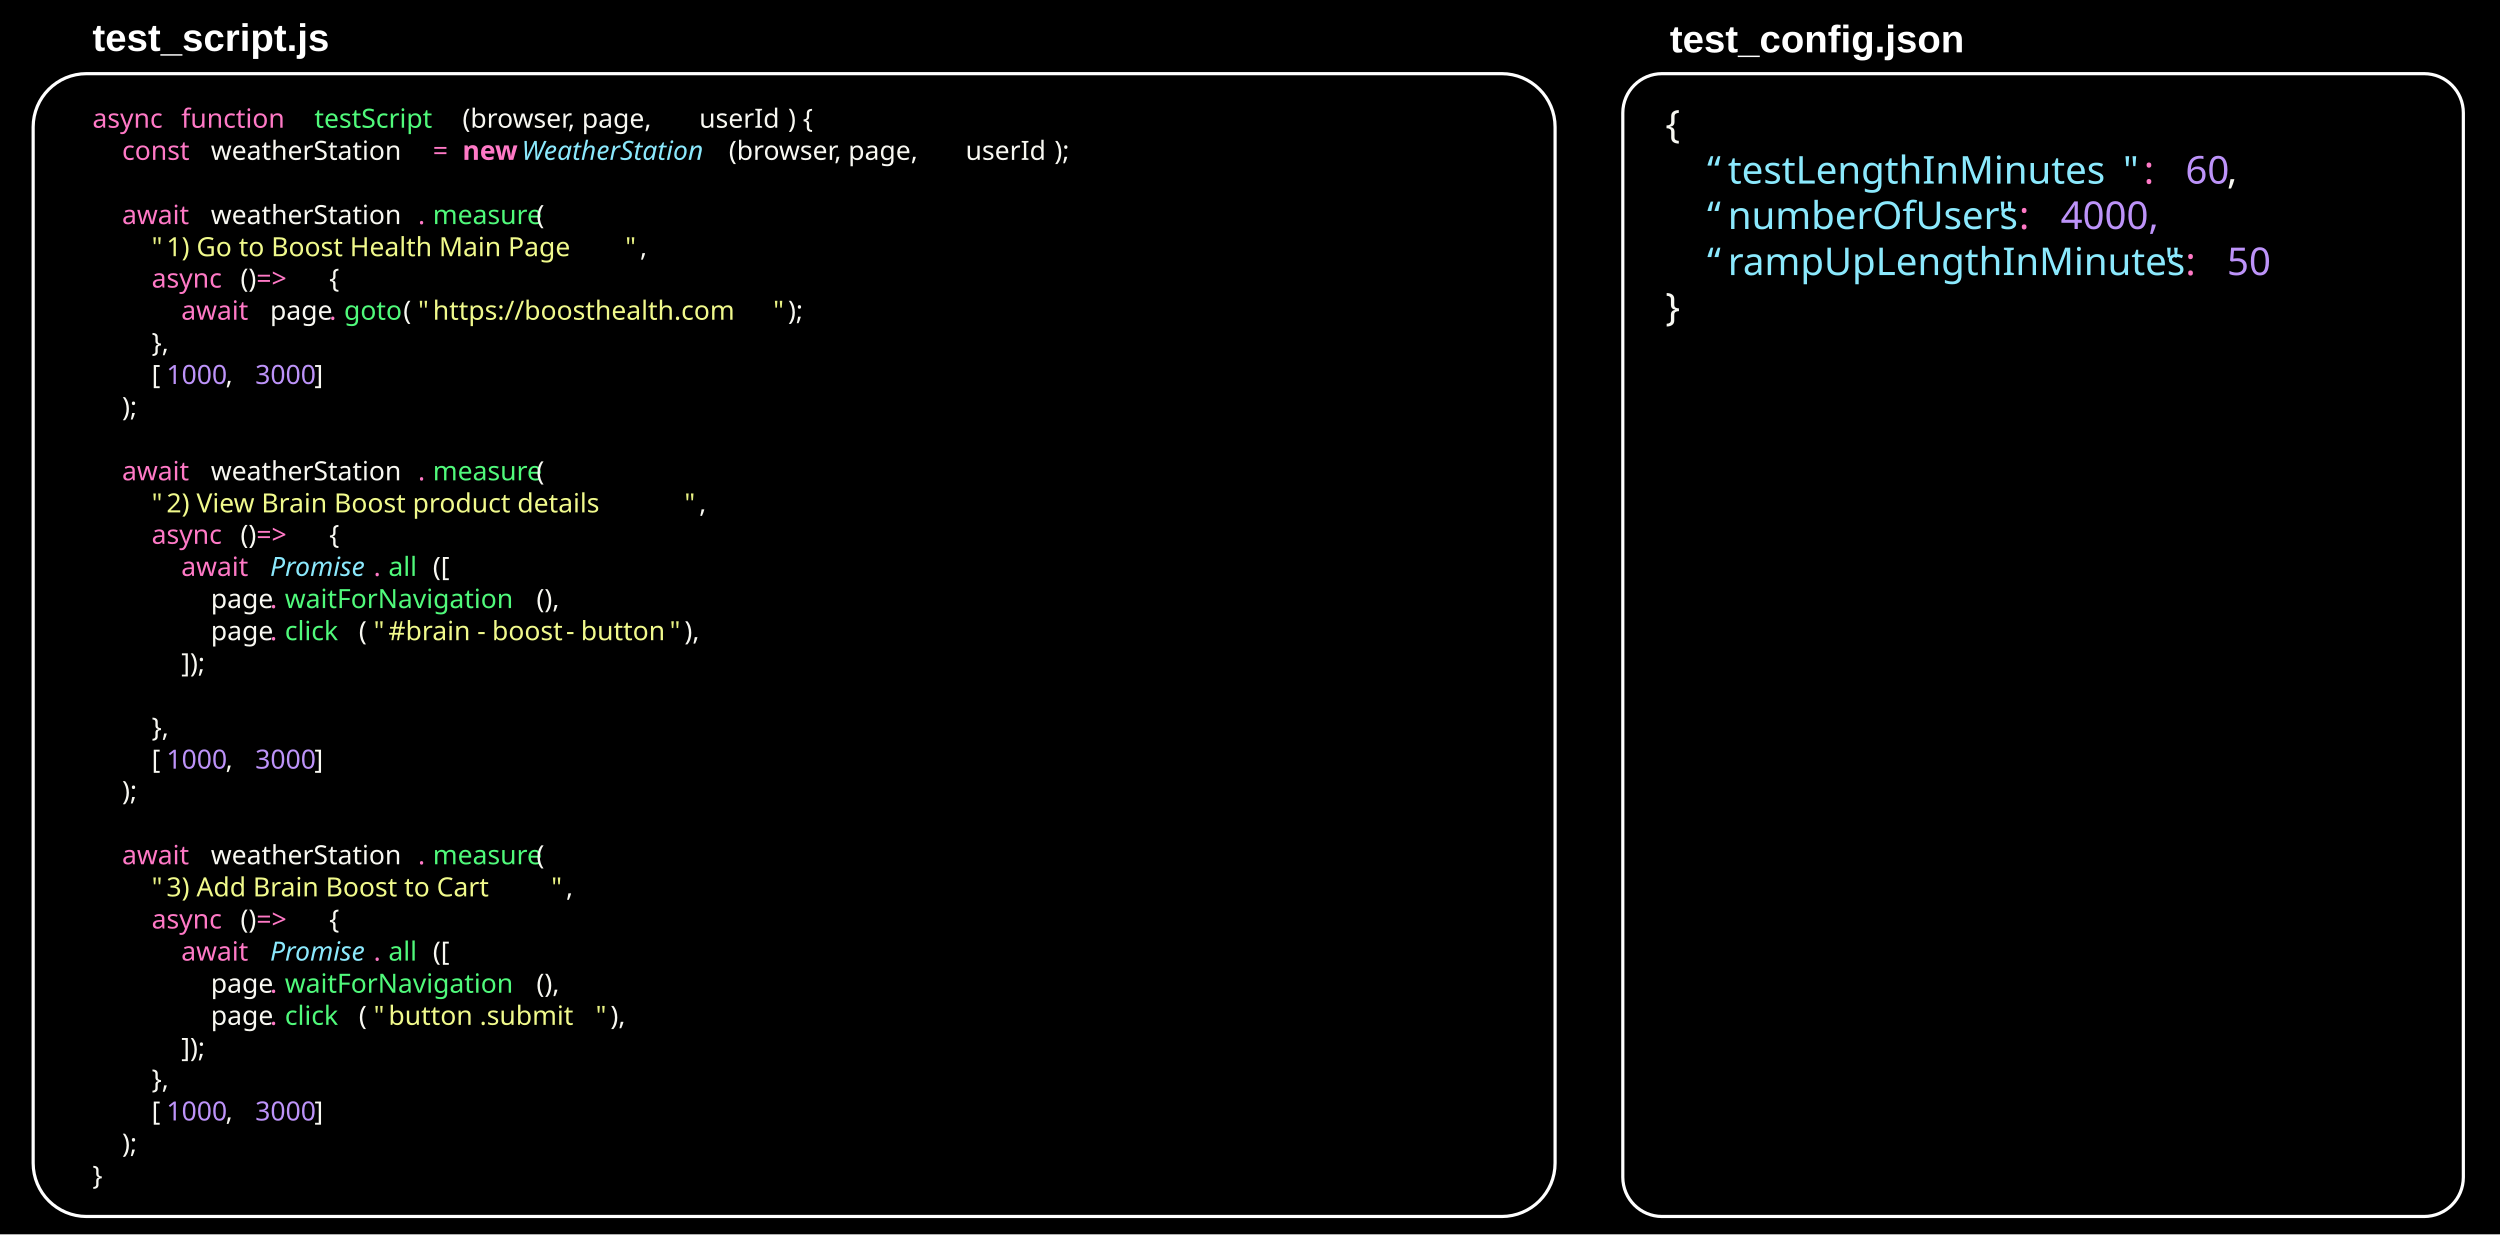
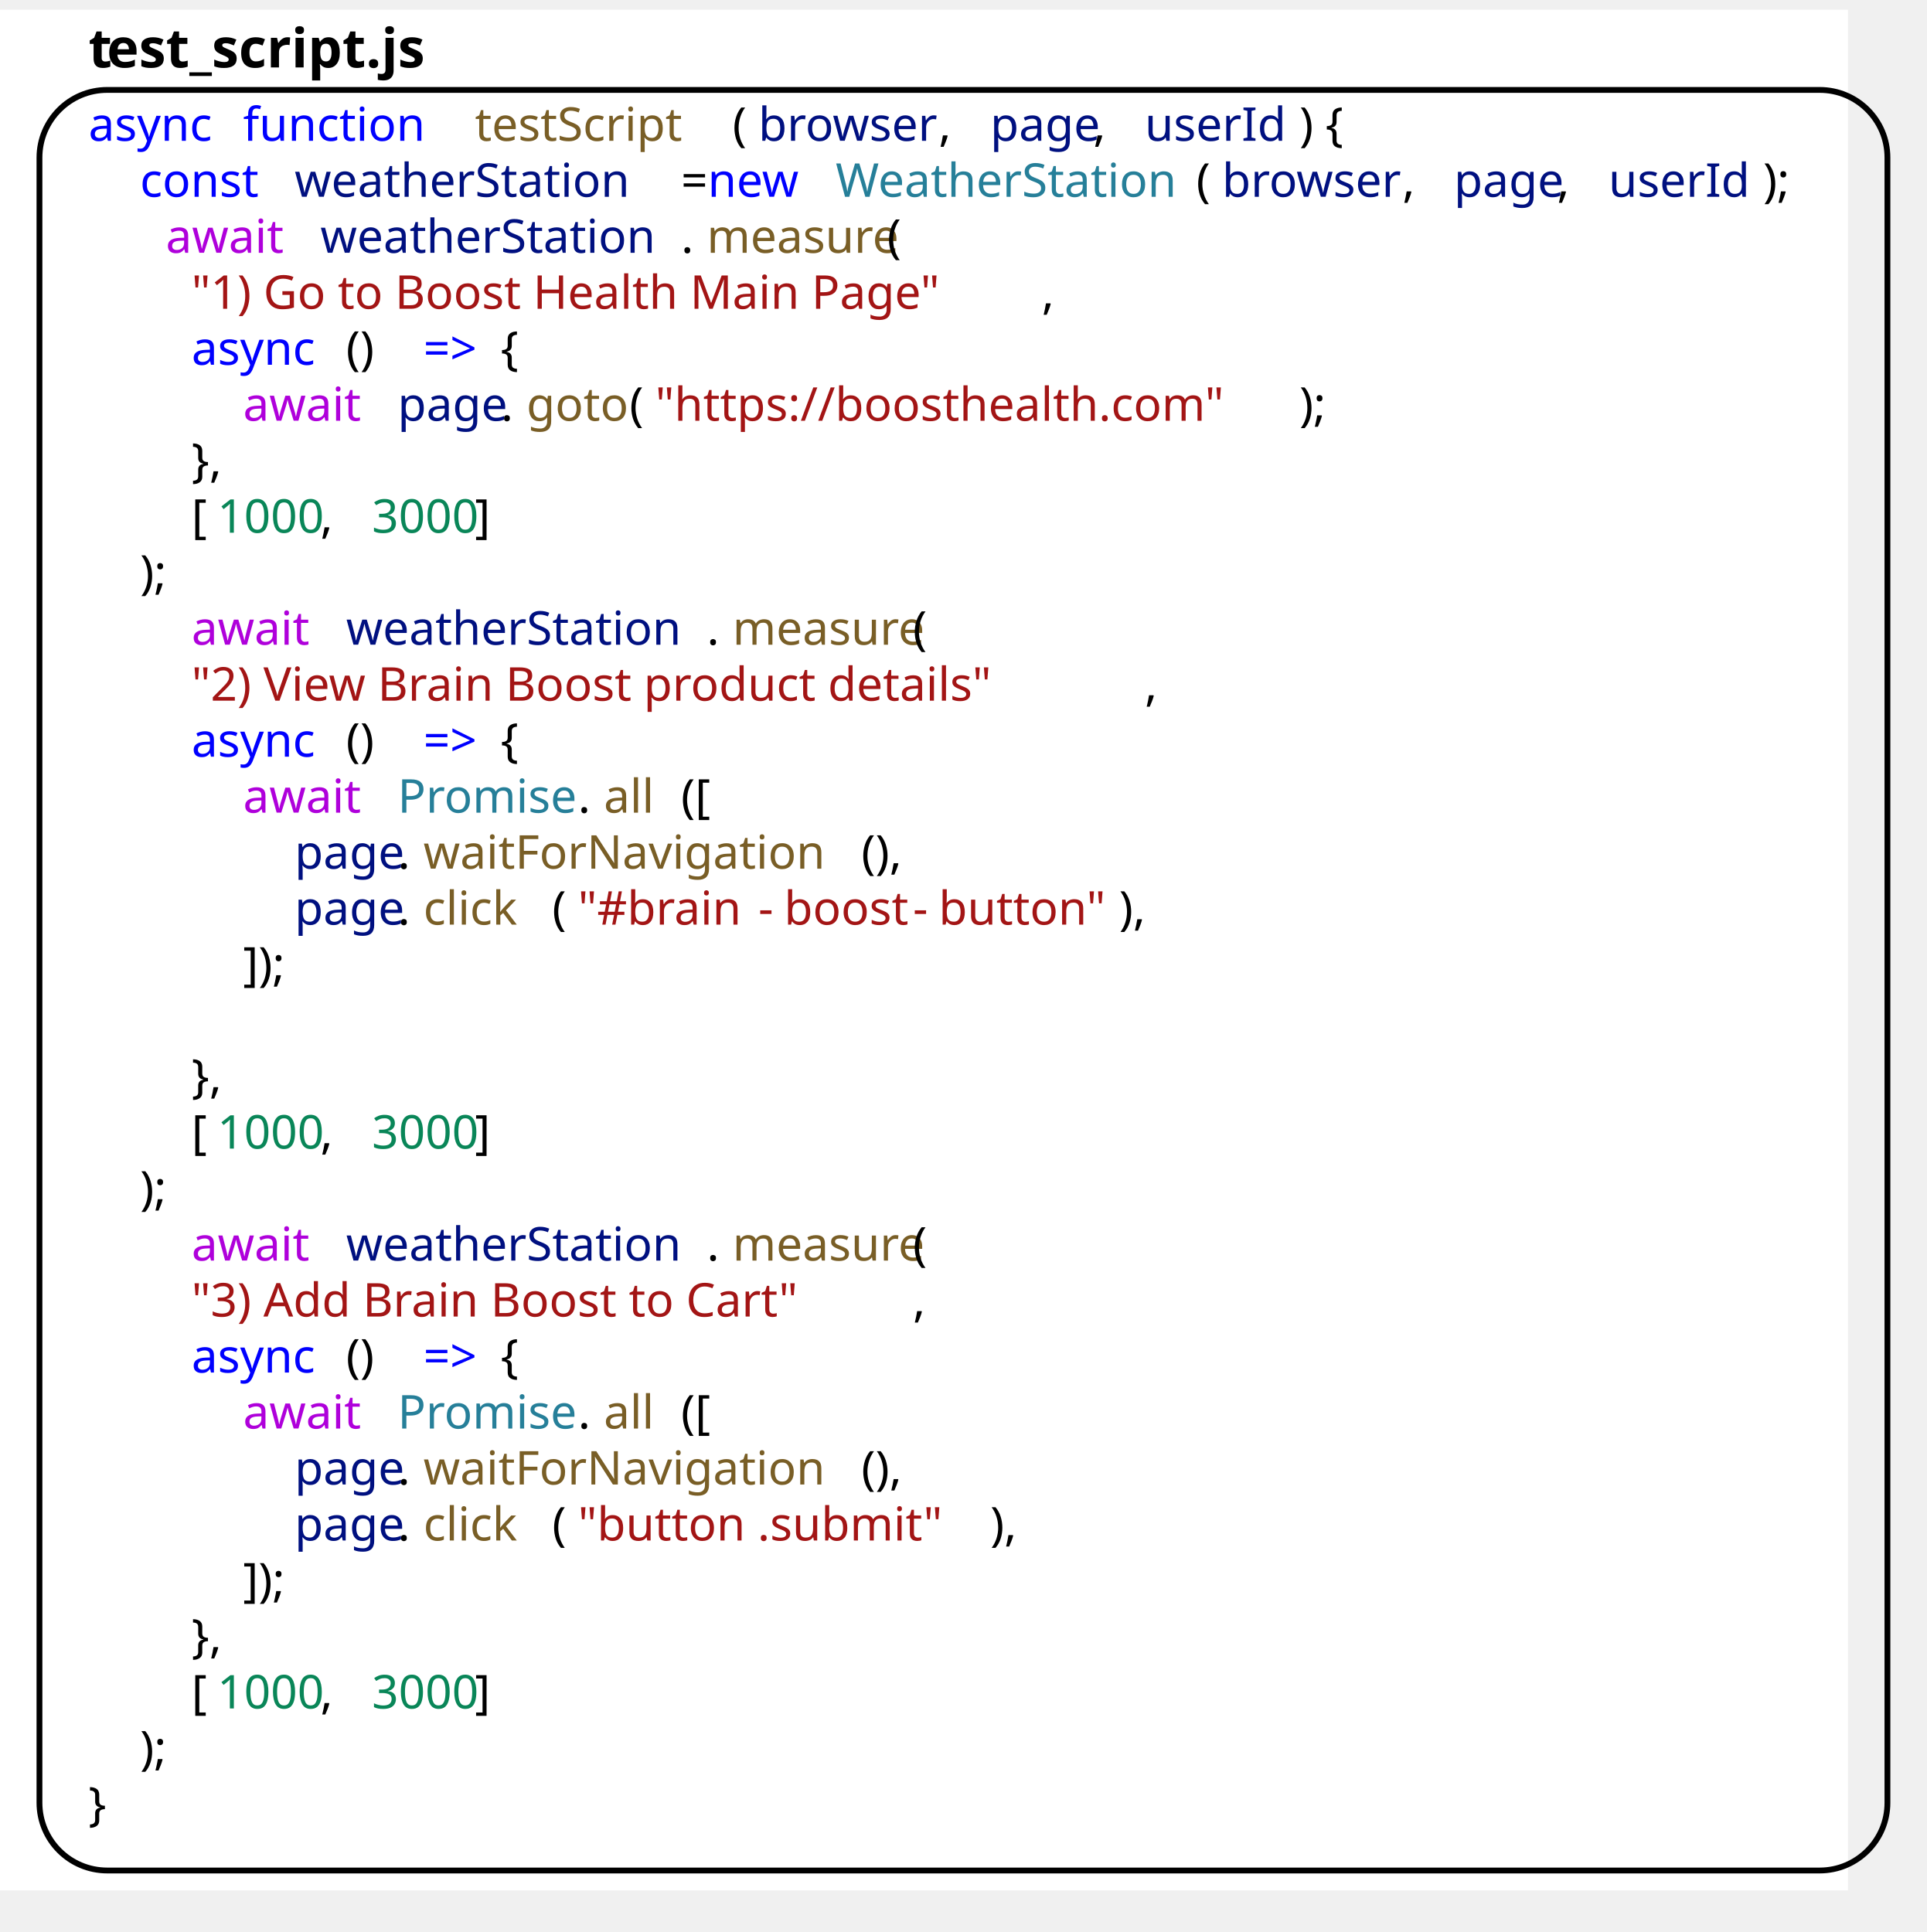
- <svg xmlns="http://www.w3.org/2000/svg" width="3581" height="1768" overflow="hidden">
+ <svg xmlns="http://www.w3.org/2000/svg" width="4541" height="4555" overflow="hidden">
  <defs>
    <clipPath id="clip0">
-       <rect x="363" y="106" width="3581" height="1768" />
+       <rect x="178" y="104" width="4541" height="4555" />
    </clipPath>
  </defs>
-   <g clip-path="url(#clip0)" transform="translate(-363 -106)">
-     <rect x="363" y="106" width="3581" height="1768" />
-     <text fill="#FF79C6" font-family="Consolas,Consolas_MSFontService,sans-serif" font-weight="400" font-size="38" transform="matrix(1 0 0 1 495.399 289)">async<tspan font-size="38" x="127.187" y="0">function</tspan>
-       <tspan fill="#50FA7B" font-size="38" x="317.969" y="0">testScript</tspan>
-       <tspan fill="#F8F8F2" font-size="38" x="529.948" y="0">(browser, page, </tspan>
-       <tspan fill="#F8F8F2" font-size="38" x="869.115" y="0">userId</tspan>
-       <tspan fill="#F8F8F2" font-size="38" x="996.302" y="0">) {</tspan>
-       <tspan font-size="38" x="42.396" y="46">const</tspan>
-       <tspan fill="#F8F8F2" font-size="38" x="169.583" y="46">weatherStation</tspan>
-       <tspan font-size="38" x="487.552" y="46">=</tspan>
-       <tspan font-weight="700" font-size="38" x="529.948" y="46">new</tspan>
-       <tspan fill="#8BE9FD" font-style="italic" font-size="38" x="614.74" y="46">WeatherStation</tspan>
-       <tspan fill="#F8F8F2" font-size="38" x="911.51" y="46">(browser, page, </tspan>
-       <tspan fill="#F8F8F2" font-size="38" x="1250.68" y="46">userId</tspan>
-       <tspan fill="#F8F8F2" font-size="38" x="1377.86" y="46">);</tspan>
-       <tspan font-size="38" x="42.396" y="138">await</tspan>
-       <tspan fill="#F8F8F2" font-size="38" x="169.583" y="138">weatherStation</tspan>
-       <tspan font-size="38" x="466.354" y="138">.</tspan>
-       <tspan fill="#50FA7B" font-size="38" x="487.552" y="138">measure</tspan>
-       <tspan fill="#F8F8F2" font-size="38" x="635.937" y="138">(</tspan>
-       <tspan fill="#E9F284" font-size="38" x="84.792" y="184">"</tspan>
-       <tspan fill="#F1FA8C" font-size="38" x="105.99" y="184">1) Go to Boost Health Main Page</tspan>
-       <tspan fill="#E9F284" font-size="38" x="763.125" y="184">"</tspan>
-       <tspan fill="#F8F8F2" font-size="38" x="784.323" y="184">,</tspan>
-       <tspan font-size="38" x="84.792" y="229">async</tspan>
-       <tspan fill="#F8F8F2" font-size="38" x="211.979" y="229">() </tspan>=&gt;<tspan fill="#F8F8F2" font-size="38" x="339.167" y="229">{</tspan>
-       <tspan font-size="38" x="127.187" y="275">await</tspan>
-       <tspan fill="#F8F8F2" font-size="38" x="254.375" y="275">page</tspan>
-       <tspan font-size="38" x="339.167" y="275">.</tspan>
-       <tspan fill="#50FA7B" font-size="38" x="360.365" y="275">goto</tspan>
-       <tspan fill="#F8F8F2" font-size="38" x="445.156" y="275">(</tspan>
-       <tspan fill="#E9F284" font-size="38" x="466.354" y="275">"</tspan>
-       <tspan fill="#F1FA8C" font-size="38" x="487.552" y="275">https://boosthealth.com</tspan>
-       <tspan fill="#E9F284" font-size="38" x="975.104" y="275">"</tspan>
-       <tspan fill="#F8F8F2" font-size="38" x="996.302" y="275">);</tspan>
-       <tspan fill="#F8F8F2" font-size="38" x="84.792" y="321">},</tspan>
-       <tspan fill="#F8F8F2" font-size="38" x="84.792" y="367">[</tspan>
-       <tspan fill="#BD93F9" font-size="38" x="105.99" y="367">1000</tspan>
-       <tspan fill="#F8F8F2" font-size="38" x="190.781" y="367">, </tspan>
-       <tspan fill="#BD93F9" font-size="38" x="233.177" y="367">3000</tspan>
-       <tspan fill="#F8F8F2" font-size="38" x="317.969" y="367">]</tspan>
-       <tspan fill="#F8F8F2" font-size="38" x="42.396" y="413">);</tspan>
-       <tspan font-size="38" x="42.396" y="505">await</tspan>
-       <tspan fill="#F8F8F2" font-size="38" x="169.583" y="505">weatherStation</tspan>
-       <tspan font-size="38" x="466.354" y="505">.</tspan>
-       <tspan fill="#50FA7B" font-size="38" x="487.552" y="505">measure</tspan>
-       <tspan fill="#F8F8F2" font-size="38" x="635.937" y="505">(</tspan>
-       <tspan fill="#E9F284" font-size="38" x="84.792" y="551">"</tspan>
-       <tspan fill="#F1FA8C" font-size="38" x="105.99" y="551">2) View Brain Boost product details</tspan>
-       <tspan fill="#E9F284" font-size="38" x="847.917" y="551">"</tspan>
-       <tspan fill="#F8F8F2" font-size="38" x="869.115" y="551">,</tspan>
-       <tspan font-size="38" x="84.792" y="596">async</tspan>
-       <tspan fill="#F8F8F2" font-size="38" x="211.979" y="596">() </tspan>=&gt;<tspan fill="#F8F8F2" font-size="38" x="339.167" y="596">{</tspan>
-       <tspan font-size="38" x="127.187" y="642">await</tspan>
-       <tspan fill="#8BE9FD" font-style="italic" font-size="38" x="254.375" y="642">Promise</tspan>
-       <tspan font-size="38" x="402.76" y="642">.</tspan>
-       <tspan fill="#50FA7B" font-size="38" x="423.958" y="642">all</tspan>
-       <tspan fill="#F8F8F2" font-size="38" x="487.552" y="642">([</tspan>
-       <tspan fill="#F8F8F2" font-size="38" x="169.583" y="688">page</tspan>
-       <tspan font-size="38" x="254.375" y="688">.</tspan>
-       <tspan fill="#50FA7B" font-size="38" x="275.573" y="688">waitForNavigation</tspan>
-       <tspan fill="#F8F8F2" font-size="38" x="635.937" y="688">(),</tspan>
-       <tspan fill="#F8F8F2" font-size="38" x="169.583" y="734">page</tspan>
-       <tspan font-size="38" x="254.375" y="734">.</tspan>
-       <tspan fill="#50FA7B" font-size="38" x="275.573" y="734">click</tspan>
-       <tspan fill="#F8F8F2" font-size="38" x="381.562" y="734">(</tspan>
-       <tspan fill="#E9F284" font-size="38" x="402.76" y="734">"</tspan>
-       <tspan fill="#F1FA8C" font-size="38" x="423.958" y="734">#brain</tspan>
-       <tspan fill="#F1FA8C" font-size="38" x="551.146" y="734">-</tspan>
-       <tspan fill="#F1FA8C" font-size="38" x="572.344" y="734">boost</tspan>
-       <tspan fill="#F1FA8C" font-size="38" x="678.333" y="734">-</tspan>
-       <tspan fill="#F1FA8C" font-size="38" x="699.531" y="734">button</tspan>
-       <tspan fill="#E9F284" font-size="38" x="826.719" y="734">"</tspan>
-       <tspan fill="#F8F8F2" font-size="38" x="847.917" y="734">),</tspan>
-       <tspan fill="#F8F8F2" font-size="38" x="127.187" y="780">]);</tspan>
-       <tspan fill="#F8F8F2" font-size="38" x="84.792" y="872">},</tspan>
-       <tspan fill="#F8F8F2" font-size="38" x="84.792" y="918">[</tspan>
-       <tspan fill="#BD93F9" font-size="38" x="105.99" y="918">1000</tspan>
-       <tspan fill="#F8F8F2" font-size="38" x="190.781" y="918">, </tspan>
-       <tspan fill="#BD93F9" font-size="38" x="233.177" y="918">3000</tspan>
-       <tspan fill="#F8F8F2" font-size="38" x="317.969" y="918">]</tspan>
-       <tspan fill="#F8F8F2" font-size="38" x="42.396" y="963">);</tspan>
-       <tspan font-size="38" x="42.396" y="1055">await</tspan>
-       <tspan fill="#F8F8F2" font-size="38" x="169.583" y="1055">weatherStation</tspan>
-       <tspan font-size="38" x="466.354" y="1055">.</tspan>
-       <tspan fill="#50FA7B" font-size="38" x="487.552" y="1055">measure</tspan>
-       <tspan fill="#F8F8F2" font-size="38" x="635.937" y="1055">(</tspan>
-       <tspan fill="#E9F284" font-size="38" x="84.792" y="1101">"</tspan>
-       <tspan fill="#F1FA8C" font-size="38" x="105.99" y="1101">3) Add Brain Boost to Cart</tspan>
-       <tspan fill="#E9F284" font-size="38" x="657.135" y="1101">"</tspan>
-       <tspan fill="#F8F8F2" font-size="38" x="678.333" y="1101">,</tspan>
-       <tspan font-size="38" x="84.792" y="1147">async</tspan>
-       <tspan fill="#F8F8F2" font-size="38" x="211.979" y="1147">() </tspan>=&gt;<tspan fill="#F8F8F2" font-size="38" x="339.167" y="1147">{</tspan>
-       <tspan font-size="38" x="127.187" y="1193">await</tspan>
-       <tspan fill="#8BE9FD" font-style="italic" font-size="38" x="254.375" y="1193">Promise</tspan>
-       <tspan font-size="38" x="402.76" y="1193">.</tspan>
-       <tspan fill="#50FA7B" font-size="38" x="423.958" y="1193">all</tspan>
-       <tspan fill="#F8F8F2" font-size="38" x="487.552" y="1193">([</tspan>
-       <tspan fill="#F8F8F2" font-size="38" x="169.583" y="1239">page</tspan>
-       <tspan font-size="38" x="254.375" y="1239">.</tspan>
-       <tspan fill="#50FA7B" font-size="38" x="275.573" y="1239">waitForNavigation</tspan>
-       <tspan fill="#F8F8F2" font-size="38" x="635.937" y="1239">(),</tspan>
-       <tspan fill="#F8F8F2" font-size="38" x="169.583" y="1285">page</tspan>
-       <tspan font-size="38" x="254.375" y="1285">.</tspan>
-       <tspan fill="#50FA7B" font-size="38" x="275.573" y="1285">click</tspan>
-       <tspan fill="#F8F8F2" font-size="38" x="381.562" y="1285">(</tspan>
-       <tspan fill="#E9F284" font-size="38" x="402.76" y="1285">"</tspan>
-       <tspan fill="#F1FA8C" font-size="38" x="423.958" y="1285">button .submit</tspan>
-       <tspan fill="#E9F284" font-size="38" x="720.729" y="1285">"</tspan>
-       <tspan fill="#F8F8F2" font-size="38" x="741.927" y="1285">),</tspan>
-       <tspan fill="#F8F8F2" font-size="38" x="127.187" y="1331">]);</tspan>
-       <tspan fill="#F8F8F2" font-size="38" x="84.792" y="1376">},</tspan>
-       <tspan fill="#F8F8F2" font-size="38" x="84.792" y="1422">[</tspan>
-       <tspan fill="#BD93F9" font-size="38" x="105.99" y="1422">1000</tspan>
-       <tspan fill="#F8F8F2" font-size="38" x="190.781" y="1422">, </tspan>
-       <tspan fill="#BD93F9" font-size="38" x="233.177" y="1422">3000</tspan>
-       <tspan fill="#F8F8F2" font-size="38" x="317.969" y="1422">]</tspan>
-       <tspan fill="#F8F8F2" font-size="38" x="42.396" y="1468">);</tspan>
-       <tspan fill="#F8F8F2" font-size="38" x="0" y="1514">}</tspan>
-     </text>
-     <path d="M410.5 287.965C410.5 245.734 444.734 211.5 486.964 211.5L2514.04 211.5C2556.27 211.5 2590.5 245.734 2590.5 287.965L2590.5 1772.04C2590.5 1814.27 2556.27 1848.5 2514.04 1848.5L486.964 1848.5C444.734 1848.5 410.5 1814.27 410.5 1772.04Z" stroke="#FFFFFF" stroke-width="4.583" stroke-miterlimit="8" fill="none" fill-rule="evenodd" />
-     <text fill="#F8F8F2" font-family="Consolas,Consolas_MSFontService,sans-serif" font-weight="400" font-size="55" transform="matrix(1 0 0 1 2748.57 303)">{<tspan fill="#8BE9FE" font-size="55" x="59.583" y="66">“</tspan>
-       <tspan fill="#8BE9FD" font-size="55" x="89.375" y="66">testLengthInMinutes</tspan>
-       <tspan fill="#8BE9FE" font-size="55" x="655.417" y="66">"</tspan>
-       <tspan fill="#FF79C6" font-size="55" x="685.208" y="66">: </tspan>
-       <tspan fill="#BD93F9" font-size="55" x="744.792" y="66">60</tspan>
-       <tspan font-size="55" x="804.375" y="66">,</tspan>
-       <tspan fill="#8BE9FE" font-size="55" x="59.583" y="131">“</tspan>
-       <tspan fill="#8BE9FD" font-size="55" x="89.375" y="131">numberOfUsers</tspan>
-       <tspan fill="#8BE9FE" font-size="55" x="476.667" y="131">"</tspan>
-       <tspan fill="#FF79C6" font-size="55" x="506.458" y="131">: </tspan>
-       <tspan fill="#BD93F9" font-size="55" x="566.042" y="131">4000,</tspan>
-       <tspan fill="#8BE9FE" font-size="55" x="59.583" y="197">“</tspan>
-       <tspan fill="#8BE9FD" font-size="55" x="89.375" y="197">rampUpLengthInMinutes</tspan>
-       <tspan fill="#8BE9FE" font-size="55" x="715" y="197">"</tspan>
-       <tspan fill="#FF79C6" font-size="55" x="744.792" y="197">: </tspan>
-       <tspan fill="#BD93F9" font-size="55" x="804.375" y="197">50</tspan>
-       <tspan font-size="55" x="0" y="262">}</tspan>
-     </text>
-     <path d="M2687.5 267.739C2687.5 236.679 2712.68 211.5 2743.74 211.5L3835.26 211.5C3866.32 211.5 3891.5 236.679 3891.5 267.739L3891.5 1792.26C3891.5 1823.32 3866.32 1848.5 3835.26 1848.5L2743.74 1848.5C2712.68 1848.5 2687.5 1823.32 2687.5 1792.26Z" stroke="#FFFFFF" stroke-width="4.583" stroke-miterlimit="8" fill="none" fill-rule="evenodd" />
-     <text fill="#FFFFFF" font-family="Arial,Arial_MSFontService,sans-serif" font-weight="700" font-size="55" transform="matrix(1 0 0 1 495.399 179)">test_script.js<tspan font-size="55" x="2259.47" y="2">test_config.json</tspan>
+   <g clip-path="url(#clip0)" transform="translate(-178 -104)">
+     <rect x="178" y="127" width="4356" height="4434" fill="#FFFFFF" />
+     <path d="M271 475.734C271 387.515 342.515 316 430.734 316L4467.27 316C4555.48 316 4627 387.515 4627 475.734L4627 4354.27C4627 4442.48 4555.48 4514 4467.27 4514L430.734 4514C342.515 4514 271 4442.48 271 4354.27Z" stroke="#000000" stroke-width="13.75" stroke-linecap="round" stroke-linejoin="round" stroke-miterlimit="10" fill="none" fill-rule="evenodd" />
+     <text fill="#0000FF" font-family="Consolas,Consolas_MSFontService,sans-serif" font-weight="400" font-size="110" transform="matrix(1 0 0 1 386.572 436)">async<tspan font-size="110" x="364.375" y="0">function</tspan>
+       <tspan fill="#795E26" font-size="110" x="910.938" y="0">testScript</tspan>
+       <tspan fill="#000000" font-size="110" x="1518.23" y="0">(</tspan>
+       <tspan fill="#001080" font-size="110" x="1578.96" y="0">browser</tspan>
+       <tspan fill="#000000" font-size="110" x="2004.06" y="0">, </tspan>
+       <tspan fill="#001080" font-size="110" x="2125.52" y="0">page</tspan>
+       <tspan fill="#000000" font-size="110" x="2368.44" y="0">, </tspan>
+       <tspan fill="#001080" font-size="110" x="2489.9" y="0">userId</tspan>
+       <tspan fill="#000000" font-size="110" x="2854.27" y="0">) {</tspan>
+       <tspan font-size="110" x="121.458" y="132">const</tspan>
+       <tspan fill="#001080" font-size="110" x="485.833" y="132">weatherStation</tspan>
+       <tspan fill="#000000" font-size="110" x="1396.77" y="132">= </tspan>new<tspan fill="#267F99" font-size="110" x="1761.15" y="132">WeatherStation</tspan>
+       <tspan fill="#000000" font-size="110" x="2611.35" y="132">(</tspan>
+       <tspan fill="#001080" font-size="110" x="2672.08" y="132">browser</tspan>
+       <tspan fill="#000000" font-size="110" x="3097.19" y="132">, </tspan>
+       <tspan fill="#001080" font-size="110" x="3218.65" y="132">page</tspan>
+       <tspan fill="#000000" font-size="110" x="3461.56" y="132">, </tspan>
+       <tspan fill="#001080" font-size="110" x="3583.02" y="132">userId</tspan>
+       <tspan fill="#000000" font-size="110" x="3947.4" y="132">);</tspan>
+       <tspan fill="#AF00DB" font-size="110" x="182.188" y="264">await</tspan>
+       <tspan fill="#001080" font-size="110" x="546.563" y="264">weatherStation</tspan>
+       <tspan fill="#000000" font-size="110" x="1396.77" y="264">.</tspan>
+       <tspan fill="#795E26" font-size="110" x="1457.5" y="264">measure</tspan>
+       <tspan fill="#000000" font-size="110" x="1882.6" y="264">(</tspan>
+       <tspan fill="#A31515" font-size="110" x="242.917" y="396">"1) Go to Boost Health Main Page"</tspan>
+       <tspan fill="#000000" font-size="110" x="2246.98" y="396">,</tspan>
+       <tspan font-size="110" x="242.917" y="528">async</tspan>
+       <tspan fill="#000000" font-size="110" x="607.292" y="528">() </tspan>
+       <tspan font-size="110" x="789.479" y="528">=&gt;</tspan>
+       <tspan fill="#000000" font-size="110" x="971.667" y="528">{</tspan>
+       <tspan fill="#AF00DB" font-size="110" x="364.375" y="660">await</tspan>
+       <tspan fill="#001080" font-size="110" x="728.75" y="660">page</tspan>
+       <tspan fill="#000000" font-size="110" x="971.667" y="660">.</tspan>
+       <tspan fill="#795E26" font-size="110" x="1032.4" y="660">goto</tspan>
+       <tspan fill="#000000" font-size="110" x="1275.31" y="660">(</tspan>
+       <tspan fill="#A31515" font-size="110" x="1336.04" y="660">"https://boosthealth.com"</tspan>
+       <tspan fill="#000000" font-size="110" x="2854.27" y="660">);</tspan>
+       <tspan fill="#000000" font-size="110" x="242.917" y="792">},</tspan>
+       <tspan fill="#000000" font-size="110" x="242.917" y="924">[</tspan>
+       <tspan fill="#098658" font-size="110" x="303.646" y="924">1000</tspan>
+       <tspan fill="#000000" font-size="110" x="546.563" y="924">, </tspan>
+       <tspan fill="#098658" font-size="110" x="668.021" y="924">3000</tspan>
+       <tspan fill="#000000" font-size="110" x="910.938" y="924">]</tspan>
+       <tspan fill="#000000" font-size="110" x="121.458" y="1056">);</tspan>
+       <tspan fill="#AF00DB" font-size="110" x="242.917" y="1188">await</tspan>
+       <tspan fill="#001080" font-size="110" x="607.292" y="1188">weatherStation</tspan>
+       <tspan fill="#000000" font-size="110" x="1457.5" y="1188">.</tspan>
+       <tspan fill="#795E26" font-size="110" x="1518.23" y="1188">measure</tspan>
+       <tspan fill="#000000" font-size="110" x="1943.33" y="1188">(</tspan>
+       <tspan fill="#A31515" font-size="110" x="242.917" y="1320">"2) View Brain Boost product details"</tspan>
+       <tspan fill="#000000" font-size="110" x="2489.9" y="1320">,</tspan>
+       <tspan font-size="110" x="242.917" y="1452">async</tspan>
+       <tspan fill="#000000" font-size="110" x="607.292" y="1452">() </tspan>
+       <tspan font-size="110" x="789.479" y="1452">=&gt;</tspan>
+       <tspan fill="#000000" font-size="110" x="971.667" y="1452">{</tspan>
+       <tspan fill="#AF00DB" font-size="110" x="364.375" y="1584">await</tspan>
+       <tspan fill="#267F99" font-size="110" x="728.75" y="1584">Promise</tspan>
+       <tspan fill="#000000" font-size="110" x="1153.85" y="1584">.</tspan>
+       <tspan fill="#795E26" font-size="110" x="1214.58" y="1584">all</tspan>
+       <tspan fill="#000000" font-size="110" x="1396.77" y="1584">([</tspan>
+       <tspan fill="#001080" font-size="110" x="485.833" y="1716">page</tspan>
+       <tspan fill="#000000" font-size="110" x="728.75" y="1716">.</tspan>
+       <tspan fill="#795E26" font-size="110" x="789.479" y="1716">waitForNavigation</tspan>
+       <tspan fill="#000000" font-size="110" x="1821.88" y="1716">(),</tspan>
+       <tspan fill="#001080" font-size="110" x="485.833" y="1848">page</tspan>
+       <tspan fill="#000000" font-size="110" x="728.75" y="1848">.</tspan>
+       <tspan fill="#795E26" font-size="110" x="789.479" y="1848">click</tspan>
+       <tspan fill="#000000" font-size="110" x="1093.13" y="1848">(</tspan>
+       <tspan fill="#A31515" font-size="110" x="1153.85" y="1848">"#brain</tspan>
+       <tspan fill="#A31515" font-size="110" x="1578.96" y="1848">-</tspan>
+       <tspan fill="#A31515" font-size="110" x="1639.69" y="1848">boost</tspan>
+       <tspan fill="#A31515" font-size="110" x="1943.33" y="1848">-</tspan>
+       <tspan fill="#A31515" font-size="110" x="2004.06" y="1848">button"</tspan>
+       <tspan fill="#000000" font-size="110" x="2429.17" y="1848">),</tspan>
+       <tspan fill="#000000" font-size="110" x="364.375" y="1980">]);</tspan>
+       <tspan fill="#000000" font-size="110" x="242.917" y="2244">},</tspan>
+       <tspan fill="#000000" font-size="110" x="242.917" y="2376">[</tspan>
+       <tspan fill="#098658" font-size="110" x="303.646" y="2376">1000</tspan>
+       <tspan fill="#000000" font-size="110" x="546.563" y="2376">, </tspan>
+       <tspan fill="#098658" font-size="110" x="668.021" y="2376">3000</tspan>
+       <tspan fill="#000000" font-size="110" x="910.938" y="2376">]</tspan>
+       <tspan fill="#000000" font-size="110" x="121.458" y="2508">);</tspan>
+       <tspan fill="#AF00DB" font-size="110" x="242.917" y="2640">await</tspan>
+       <tspan fill="#001080" font-size="110" x="607.292" y="2640">weatherStation</tspan>
+       <tspan fill="#000000" font-size="110" x="1457.5" y="2640">.</tspan>
+       <tspan fill="#795E26" font-size="110" x="1518.23" y="2640">measure</tspan>
+       <tspan fill="#000000" font-size="110" x="1943.33" y="2640">(</tspan>
+       <tspan fill="#A31515" font-size="110" x="242.917" y="2772">"3) Add Brain Boost to Cart"</tspan>
+       <tspan fill="#000000" font-size="110" x="1943.33" y="2772">,</tspan>
+       <tspan font-size="110" x="242.917" y="2904">async</tspan>
+       <tspan fill="#000000" font-size="110" x="607.292" y="2904">() </tspan>
+       <tspan font-size="110" x="789.479" y="2904">=&gt;</tspan>
+       <tspan fill="#000000" font-size="110" x="971.667" y="2904">{</tspan>
+       <tspan fill="#AF00DB" font-size="110" x="364.375" y="3036">await</tspan>
+       <tspan fill="#267F99" font-size="110" x="728.75" y="3036">Promise</tspan>
+       <tspan fill="#000000" font-size="110" x="1153.85" y="3036">.</tspan>
+       <tspan fill="#795E26" font-size="110" x="1214.58" y="3036">all</tspan>
+       <tspan fill="#000000" font-size="110" x="1396.77" y="3036">([</tspan>
+       <tspan fill="#001080" font-size="110" x="485.833" y="3168">page</tspan>
+       <tspan fill="#000000" font-size="110" x="728.75" y="3168">.</tspan>
+       <tspan fill="#795E26" font-size="110" x="789.479" y="3168">waitForNavigation</tspan>
+       <tspan fill="#000000" font-size="110" x="1821.88" y="3168">(),</tspan>
+       <tspan fill="#001080" font-size="110" x="485.833" y="3300">page</tspan>
+       <tspan fill="#000000" font-size="110" x="728.75" y="3300">.</tspan>
+       <tspan fill="#795E26" font-size="110" x="789.479" y="3300">click</tspan>
+       <tspan fill="#000000" font-size="110" x="1093.13" y="3300">(</tspan>
+       <tspan fill="#A31515" font-size="110" x="1153.85" y="3300">"button .submit"</tspan>
+       <tspan fill="#000000" font-size="110" x="2125.52" y="3300">),</tspan>
+       <tspan fill="#000000" font-size="110" x="364.375" y="3432">]);</tspan>
+       <tspan fill="#000000" font-size="110" x="242.917" y="3564">},</tspan>
+       <tspan fill="#000000" font-size="110" x="242.917" y="3696">[</tspan>
+       <tspan fill="#098658" font-size="110" x="303.646" y="3696">1000</tspan>
+       <tspan fill="#000000" font-size="110" x="546.563" y="3696">, </tspan>
+       <tspan fill="#098658" font-size="110" x="668.021" y="3696">3000</tspan>
+       <tspan fill="#000000" font-size="110" x="910.938" y="3696">]</tspan>
+       <tspan fill="#000000" font-size="110" x="121.458" y="3828">);</tspan>
+       <tspan fill="#000000" font-size="110" x="0" y="3960">}</tspan>
+       <tspan fill="#000000" font-family="Calibri,Calibri_MSFontService,sans-serif" font-weight="700" font-size="128" x="0" y="-173">t</tspan>
+       <tspan fill="#000000" font-family="Calibri,Calibri_MSFontService,sans-serif" font-weight="700" font-size="128" x="43.129" y="-173">est_script.js</tspan>
    </text>
  </g>
</svg>
